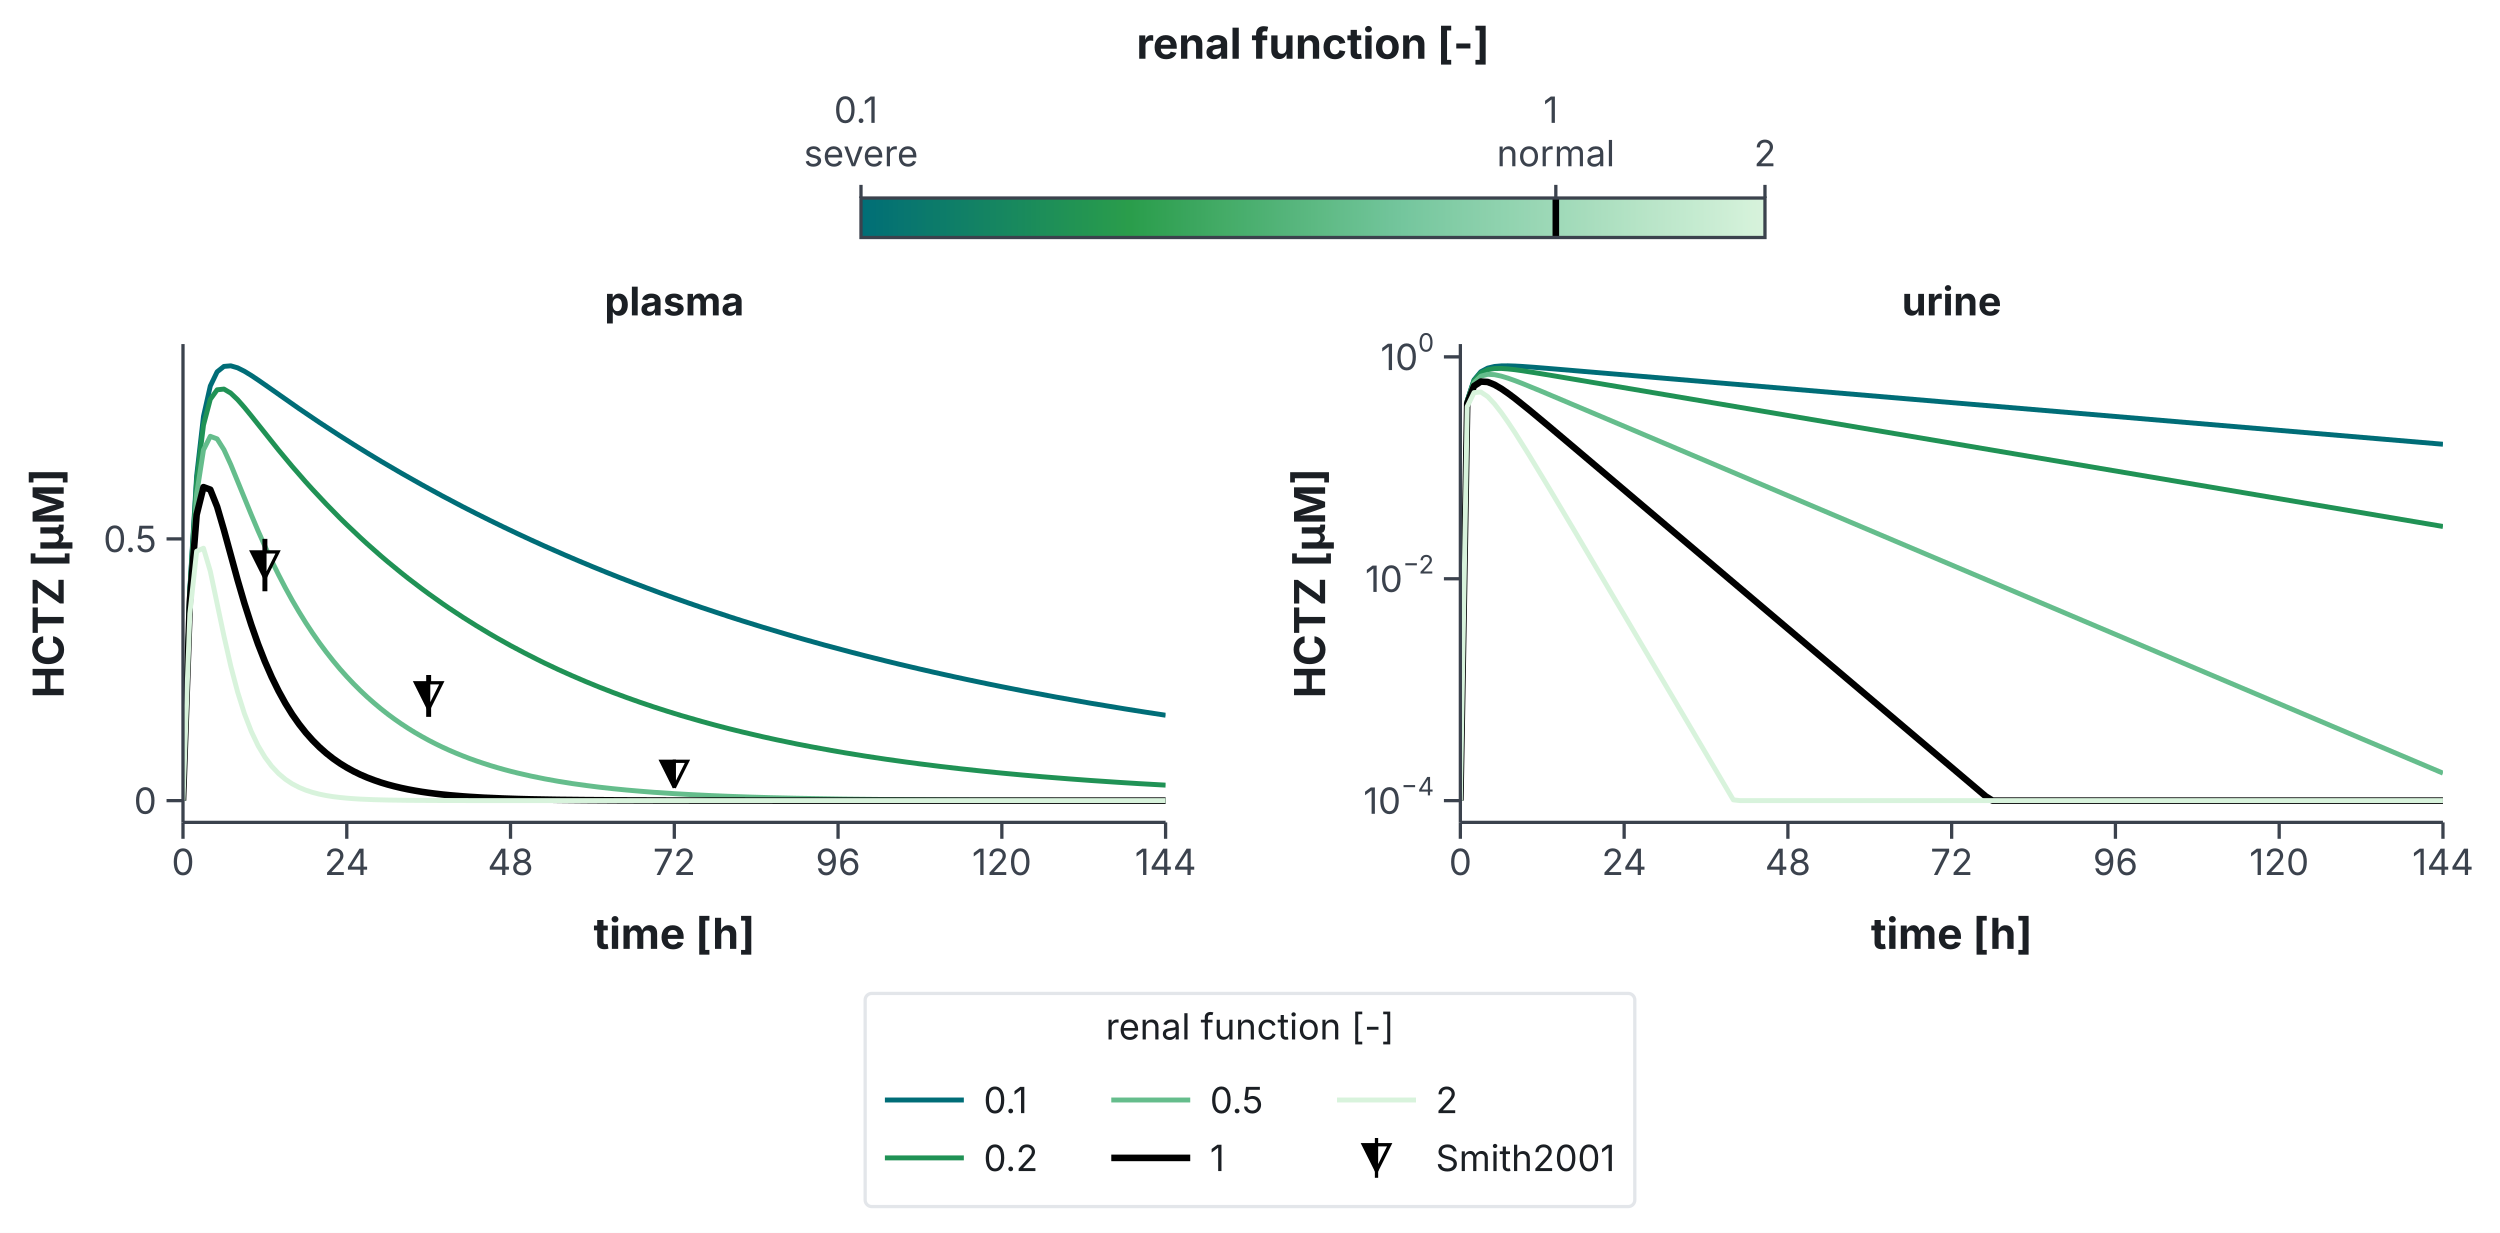
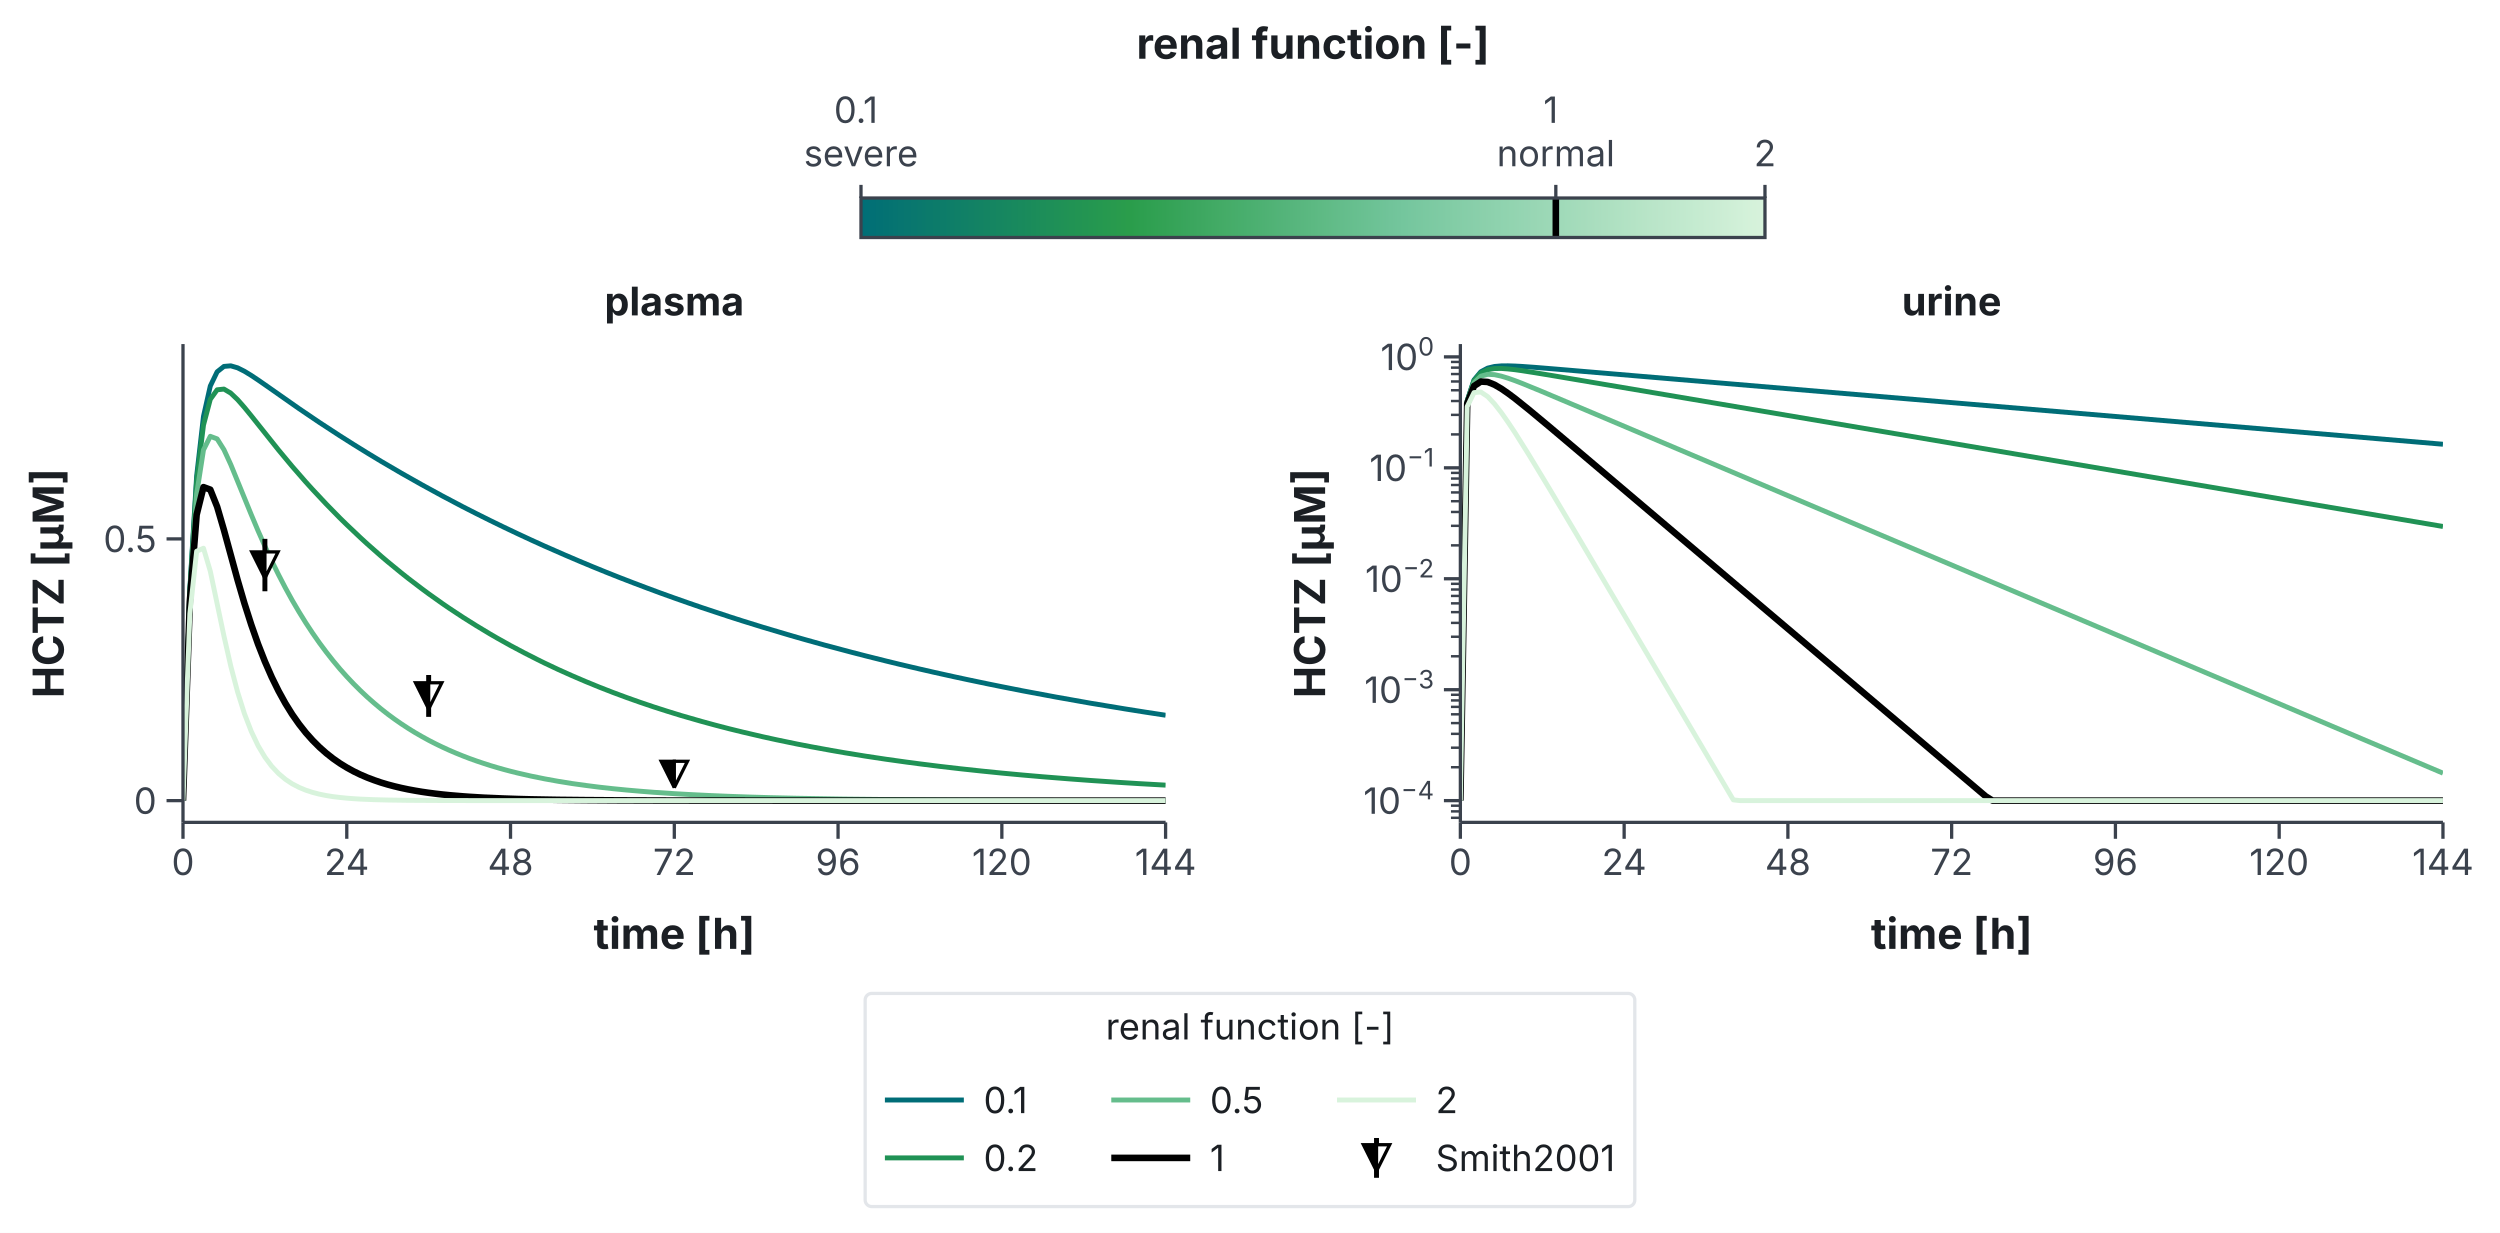
<svg xmlns="http://www.w3.org/2000/svg" width="760" height="374.8" viewBox="0 0 760 374.8" class="sbmlsim-figure" role="img" font-family="Inter, -apple-system, BlinkMacSystemFont, 'Segoe UI', Roboto, Helvetica, Arial, sans-serif">
  <defs>
-     <clipPath id="sbmlsim-db3943dfdb60-p0-clip-0">
+     <clipPath id="sbmlsim-2d6a28b14f7a-p0-clip-0">
      <rect x="47.63" y="96.6" width="298.71" height="145.4" />
    </clipPath>
-     <clipPath id="sbmlsim-db3943dfdb60-p1-clip-0">
+     <clipPath id="sbmlsim-2d6a28b14f7a-p1-clip-0">
      <rect x="52.48" y="96.6" width="298.71" height="145.4" />
    </clipPath>
-     <linearGradient id="sbmlsim-db3943dfdb60-p0-colorbar" x1="0" y1="0" x2="1" y2="0">
+     <linearGradient id="sbmlsim-2d6a28b14f7a-p0-colorbar" x1="0" y1="0" x2="1" y2="0">
      <stop offset="0" stop-color="#006d77" />
      <stop offset="0.016" stop-color="#027075" />
      <stop offset="0.031" stop-color="#047272" />
      <stop offset="0.047" stop-color="#077570" />
      <stop offset="0.062" stop-color="#09776e" />
      <stop offset="0.078" stop-color="#0b7a6b" />
      <stop offset="0.094" stop-color="#0d7c69" />
      <stop offset="0.109" stop-color="#0f7f67" />
      <stop offset="0.125" stop-color="#128165" />
      <stop offset="0.141" stop-color="#148462" />
      <stop offset="0.156" stop-color="#168660" />
      <stop offset="0.172" stop-color="#18895e" />
      <stop offset="0.188" stop-color="#1a8b5b" />
      <stop offset="0.203" stop-color="#1d8e59" />
      <stop offset="0.219" stop-color="#1f9057" />
      <stop offset="0.234" stop-color="#219354" />
      <stop offset="0.25" stop-color="#239552" />
      <stop offset="0.266" stop-color="#259850" />
      <stop offset="0.281" stop-color="#289a4e" />
      <stop offset="0.297" stop-color="#2a9d4b" />
      <stop offset="0.3" stop-color="#2a9d4b" />
      <stop offset="0.312" stop-color="#2d9f4f" />
      <stop offset="0.328" stop-color="#31a153" />
      <stop offset="0.344" stop-color="#35a357" />
      <stop offset="0.359" stop-color="#39a55c" />
      <stop offset="0.375" stop-color="#3da760" />
      <stop offset="0.391" stop-color="#41aa64" />
      <stop offset="0.406" stop-color="#45ac68" />
      <stop offset="0.422" stop-color="#48ae6d" />
      <stop offset="0.438" stop-color="#4cb071" />
      <stop offset="0.453" stop-color="#50b275" />
      <stop offset="0.469" stop-color="#54b47a" />
      <stop offset="0.484" stop-color="#58b67e" />
      <stop offset="0.5" stop-color="#5cb982" />
      <stop offset="0.516" stop-color="#60bb86" />
      <stop offset="0.531" stop-color="#64bd8b" />
      <stop offset="0.547" stop-color="#67bf8f" />
      <stop offset="0.562" stop-color="#6bc193" />
      <stop offset="0.578" stop-color="#6fc398" />
      <stop offset="0.594" stop-color="#73c59c" />
      <stop offset="0.6" stop-color="#74c69d" />
      <stop offset="0.609" stop-color="#77c79f" />
      <stop offset="0.625" stop-color="#7bc9a1" />
      <stop offset="0.641" stop-color="#7fcba4" />
      <stop offset="0.656" stop-color="#83cda6" />
      <stop offset="0.672" stop-color="#87cea9" />
      <stop offset="0.688" stop-color="#8bd0ab" />
      <stop offset="0.703" stop-color="#8ed2ae" />
      <stop offset="0.719" stop-color="#92d4b0" />
      <stop offset="0.734" stop-color="#96d5b3" />
      <stop offset="0.75" stop-color="#9ad7b5" />
      <stop offset="0.766" stop-color="#9ed9b8" />
      <stop offset="0.781" stop-color="#a2dbba" />
      <stop offset="0.797" stop-color="#a6dcbc" />
      <stop offset="0.812" stop-color="#aadebf" />
      <stop offset="0.828" stop-color="#aee0c1" />
      <stop offset="0.844" stop-color="#b2e2c4" />
      <stop offset="0.859" stop-color="#b6e4c6" />
      <stop offset="0.875" stop-color="#bae5c9" />
      <stop offset="0.891" stop-color="#bee7cb" />
      <stop offset="0.906" stop-color="#c1e9ce" />
      <stop offset="0.922" stop-color="#c5ebd0" />
      <stop offset="0.938" stop-color="#c9ecd3" />
      <stop offset="0.953" stop-color="#cdeed5" />
      <stop offset="0.969" stop-color="#d1f0d8" />
      <stop offset="0.984" stop-color="#d5f2da" />
      <stop offset="1" stop-color="#d8f3dc" />
    </linearGradient>
  </defs>
  <g class="charton-background">
    <rect x="0" y="0" width="760" height="374.8" fill="#ffffff" />
  </g>
  <svg class="sbmlsim-plot" data-plot="p0" x="8" y="8" width="356" height="284" overflow="visible">
    <g class="charton-title">
      <text x="196.99" y="83.4" font-size="12" fill="#1b1f24" text-anchor="middle" dominant-baseline="middle" font-weight="bold">plasma</text>
    </g>
-     <g class="charton-plot" clip-path="url(#sbmlsim-db3943dfdb60-p0-clip-0)">
+     <g class="charton-plot" clip-path="url(#sbmlsim-2d6a28b14f7a-p0-clip-0)">
      <g class="sbmlsim-element sbmlsim-curve" data-element="e0" data-legend="0.1">
        <g class="charton-mark charton-mark-path">
          <path d="M47.63 235.39L49.71 171.19L51.78 136.73L53.86 118.57L55.93 109.35L58.01 105.03L60.08 103.39L62.15 103.21L64.23 103.82L66.3 104.86L68.38 106.13L70.45 107.51L72.53 108.95L82.9 116.22L89.12 120.43L95.34 124.49L99.49 127.12L103.64 129.69L107.79 132.2L114.01 135.84L120.24 139.36L126.46 142.76L132.68 146.04L136.83 148.15L140.98 150.22L145.13 152.24L149.28 154.21L153.43 156.14L157.57 158.02L163.8 160.75L167.95 162.52L172.09 164.25L176.24 165.94L180.39 167.59L184.54 169.19L188.69 170.76L192.84 172.3L196.99 173.79L201.14 175.25L205.28 176.68L213.58 179.43L217.73 180.76L223.95 182.69L232.25 185.16L236.4 186.35L242.62 188.09L250.92 190.3L255.07 191.37L261.29 192.93L265.44 193.94L271.66 195.4L275.81 196.35L282.04 197.73L286.18 198.62L292.41 199.92L296.56 200.76L302.78 201.99L313.15 203.93L323.52 205.77L333.89 207.49L340.12 208.48L346.34 209.43" fill="none" stroke="#006d77" stroke-width="1.5" stroke-linejoin="round" />
        </g>
      </g>
      <g class="sbmlsim-element sbmlsim-curve" data-element="e2" data-legend="0.2">
        <g class="charton-mark charton-mark-path">
          <path d="M47.63 235.39L49.71 171.61L51.78 138.13L53.86 121.22L55.93 113.39L58.01 110.5L60.08 110.28L62.15 111.51L64.23 113.49L66.3 115.85L68.38 118.4L76.68 128.81L80.82 133.78L84.97 138.54L87.05 140.83L91.2 145.26L95.34 149.49L97.42 151.52L101.57 155.45L103.64 157.35L107.79 161.01L109.86 162.77L114.01 166.17L116.09 167.82L120.24 170.98L122.31 172.51L126.46 175.46L128.53 176.88L132.68 179.62L136.83 182.23L140.98 184.73L143.05 185.93L147.2 188.25L151.35 190.45L155.5 192.56L157.57 193.58L161.72 195.54L165.87 197.4L170.02 199.18L174.17 200.88L178.32 202.5L182.47 204.04L186.62 205.51L190.76 206.91L194.91 208.24L199.06 209.52L205.28 211.31L209.43 212.44L213.58 213.52L217.73 214.54L223.95 215.99L228.1 216.9L234.33 218.19L238.47 218.99L244.7 220.13L248.85 220.85L255.07 221.86L261.29 222.8L267.51 223.67L271.66 224.22L277.89 225L284.11 225.72L290.33 226.39L296.56 227.02L302.78 227.6L309 228.14L317.3 228.8L323.52 229.26L331.82 229.82L338.04 230.21L346.34 230.68" fill="none" stroke="#209255" stroke-width="1.5" stroke-linejoin="round" />
        </g>
      </g>
      <g class="sbmlsim-element sbmlsim-curve" data-element="e4" data-legend="0.5">
        <g class="charton-mark charton-mark-path">
          <path d="M47.63 235.39L49.71 172.86L51.78 142.18L53.86 128.77L55.93 124.64L58.01 125.42L60.08 128.71L62.15 133.22L68.38 148.45L70.45 153.36L72.53 158.05L74.6 162.51L76.68 166.72L78.75 170.71L80.82 174.47L82.9 178.01L84.97 181.35L87.05 184.5L89.12 187.46L91.2 190.25L93.27 192.88L95.34 195.36L97.42 197.69L99.49 199.88L101.57 201.95L103.64 203.9L105.72 205.73L107.79 207.46L109.86 209.09L111.94 210.62L114.01 212.06L116.09 213.42L118.16 214.7L120.24 215.9L122.31 217.04L124.39 218.11L126.46 219.11L128.53 220.06L130.61 220.95L132.68 221.79L134.76 222.59L136.83 223.33L138.91 224.03L140.98 224.7L143.05 225.32L145.13 225.91L147.2 226.46L149.28 226.98L153.43 227.93L157.57 228.77L161.72 229.52L165.87 230.19L170.02 230.77L174.17 231.3L178.32 231.76L182.47 232.17L186.62 232.53L190.76 232.86L196.99 233.27L201.14 233.51L207.36 233.82L213.58 234.08L219.8 234.3L226.03 234.48L234.33 234.67L248.85 234.92L265.44 235.1L286.18 235.23L311.08 235.31L346.34 235.36" fill="none" stroke="#65bd8c" stroke-width="1.5" stroke-linejoin="round" />
        </g>
      </g>
      <g class="sbmlsim-element sbmlsim-curve" data-element="e6" data-legend="1">
        <g class="charton-mark charton-mark-path">
          <path d="M47.63 235.39L49.71 174.86L51.78 148.48L53.86 140.08L55.93 140.85L58.01 146.05L60.08 153.14L64.23 168.31L66.3 175.4L68.38 181.91L70.45 187.81L72.53 193.11L74.6 197.84L76.68 202.06L78.75 205.82L80.82 209.16L82.9 212.12L84.97 214.75L87.05 217.08L89.12 219.15L91.2 220.99L93.27 222.62L95.34 224.06L97.42 225.34L99.49 226.48L101.57 227.49L103.64 228.38L105.72 229.17L107.79 229.88L109.86 230.5L111.94 231.05L114.01 231.54L116.09 231.98L118.16 232.36L120.24 232.71L122.31 233.01L124.39 233.28L126.46 233.52L128.53 233.73L132.68 234.08L134.76 234.23L138.91 234.48L145.13 234.75L149.28 234.89L153.43 235L161.72 235.15L170.02 235.24L180.39 235.31L194.91 235.36L232.25 235.39L346.34 235.39" fill="none" stroke="#000000" stroke-width="2" stroke-linejoin="round" />
        </g>
      </g>
      <g class="sbmlsim-element sbmlsim-curve" data-element="e8" data-legend="2">
        <g class="charton-mark charton-mark-path">
          <path d="M47.63 235.39L49.71 178.62L51.78 159.58L53.86 158.66L55.93 165.65L60.08 185.36L62.15 194.48L64.23 202.36L66.3 208.94L68.38 214.33L70.45 218.68L72.53 222.17L74.6 224.95L76.68 227.15L78.75 228.9L80.82 230.28L82.9 231.36L84.97 232.22L87.05 232.9L89.12 233.43L91.2 233.85L93.27 234.18L95.34 234.43L97.42 234.64L99.49 234.8L101.57 234.93L105.72 235.1L109.86 235.21L116.09 235.3L126.46 235.36L145.13 235.39L346.34 235.39" fill="none" stroke="#d8f3dc" stroke-width="1.5" stroke-linejoin="round" />
        </g>
      </g>
      <g class="sbmlsim-element sbmlsim-curve" data-element="e10" data-legend="data">
        <g class="charton-mark charton-mark-path">
          <path d="M72.53 171.74L72.53 155.82M122.31 209.93L122.31 197.2M196.99 230.62L196.99 224.25" fill="none" stroke="#000000" stroke-width="1.5" stroke-linejoin="round" />
        </g>
        <g class="charton-mark charton-mark-point">
          <path d="M72.53 167.78L72.53 167.78L72.53 159.78L68.53 159.78Z" fill="#000000" stroke="#000000" stroke-width="1" />
          <path d="M72.53 167.78L76.53 159.78L72.53 159.78L72.53 167.78Z" fill="#ffffff" stroke="#000000" stroke-width="1" />
          <path d="M122.31 207.56L122.31 207.56L122.31 199.56L118.31 199.56Z" fill="#000000" stroke="#000000" stroke-width="1" />
          <path d="M122.31 207.56L126.31 199.56L122.31 199.56L122.31 207.56Z" fill="#ffffff" stroke="#000000" stroke-width="1" />
          <path d="M196.99 231.43L196.99 231.43L196.99 223.43L192.99 223.43Z" fill="#000000" stroke="#000000" stroke-width="1" />
          <path d="M196.99 231.43L200.99 223.43L196.99 223.43L196.99 231.43Z" fill="#ffffff" stroke="#000000" stroke-width="1" />
        </g>
      </g>
    </g>
    <g class="charton-axis charton-axis-x" data-axis="x">
      <g class="charton-axis-line">
        <path d="M47.63 242L346.34 242" fill="none" stroke="#3b424d" stroke-width="1" stroke-linejoin="round" />
      </g>
      <g class="charton-tick">
        <path d="M47.63 242L47.63 247" fill="none" stroke="#3b424d" stroke-width="1" stroke-linejoin="round" />
        <path d="M97.42 242L97.42 247" fill="none" stroke="#3b424d" stroke-width="1" stroke-linejoin="round" />
        <path d="M147.2 242L147.2 247" fill="none" stroke="#3b424d" stroke-width="1" stroke-linejoin="round" />
        <path d="M196.99 242L196.99 247" fill="none" stroke="#3b424d" stroke-width="1" stroke-linejoin="round" />
        <path d="M246.77 242L246.77 247" fill="none" stroke="#3b424d" stroke-width="1" stroke-linejoin="round" />
        <path d="M296.56 242L296.56 247" fill="none" stroke="#3b424d" stroke-width="1" stroke-linejoin="round" />
        <path d="M346.34 242L346.34 247" fill="none" stroke="#3b424d" stroke-width="1" stroke-linejoin="round" />
      </g>
      <g class="charton-tick-label">
        <text x="47.63" y="250" font-size="11" fill="#3b424d" text-anchor="middle" dominant-baseline="hanging">0</text>
        <text x="97.42" y="250" font-size="11" fill="#3b424d" text-anchor="middle" dominant-baseline="hanging">24</text>
        <text x="147.2" y="250" font-size="11" fill="#3b424d" text-anchor="middle" dominant-baseline="hanging">48</text>
        <text x="196.99" y="250" font-size="11" fill="#3b424d" text-anchor="middle" dominant-baseline="hanging">72</text>
        <text x="246.77" y="250" font-size="11" fill="#3b424d" text-anchor="middle" dominant-baseline="hanging">96</text>
        <text x="296.56" y="250" font-size="11" fill="#3b424d" text-anchor="middle" dominant-baseline="hanging">120</text>
        <text x="346.34" y="250" font-size="11" fill="#3b424d" text-anchor="middle" dominant-baseline="hanging">144</text>
      </g>
      <g class="charton-axis-title">
        <text x="196.99" y="271" font-size="13" font-weight="bold" fill="#1b1f24" text-anchor="middle" dominant-baseline="hanging">time [h]</text>
      </g>
    </g>
    <g class="charton-axis charton-axis-y" data-axis="y">
      <g class="charton-axis-line">
        <path d="M47.63 96.6L47.63 242" fill="none" stroke="#3b424d" stroke-width="1" stroke-linejoin="round" />
      </g>
      <g class="charton-tick">
        <path d="M47.63 235.39L42.63 235.39" fill="none" stroke="#3b424d" stroke-width="1" stroke-linejoin="round" />
        <path d="M47.63 155.82L42.63 155.82" fill="none" stroke="#3b424d" stroke-width="1" stroke-linejoin="round" />
      </g>
      <g class="charton-tick-label">
        <text x="39.63" y="235.39" font-size="11" fill="#3b424d" text-anchor="end" dominant-baseline="central">0</text>
        <text x="39.63" y="155.82" font-size="11" fill="#3b424d" text-anchor="end" dominant-baseline="central">0.5</text>
      </g>
      <g class="charton-axis-title">
        <text x="6.5" y="169.3" font-size="13" font-weight="bold" fill="#1b1f24" text-anchor="middle" dominant-baseline="middle" transform="rotate(-90 6.5 169.3)">HCTZ [μM]</text>
      </g>
    </g>
  </svg>
  <svg class="sbmlsim-plot" data-plot="p1" x="391.47" y="8" width="361" height="284" overflow="visible">
    <g class="charton-title">
      <text x="201.83" y="83.4" font-size="12" fill="#1b1f24" text-anchor="middle" dominant-baseline="middle" font-weight="bold">urine</text>
    </g>
-     <g class="charton-plot" clip-path="url(#sbmlsim-db3943dfdb60-p1-clip-0)">
+     <g class="charton-plot" clip-path="url(#sbmlsim-2d6a28b14f7a-p1-clip-0)">
      <g class="sbmlsim-element sbmlsim-curve" data-element="e1" data-legend="0.1">
        <g class="charton-mark charton-mark-path">
          <path d="M52.48 235.39L54.56 113.79L56.63 107.49L58.7 105.02L60.78 103.91L62.85 103.41L64.93 103.23L67 103.21L69.08 103.28L71.15 103.39L75.3 103.69L81.52 104.2L351.19 127.05" fill="none" stroke="#006d77" stroke-width="1.5" stroke-linejoin="round" />
        </g>
      </g>
      <g class="sbmlsim-element sbmlsim-curve" data-element="e3" data-legend="0.2">
        <g class="charton-mark charton-mark-path">
          <path d="M52.48 235.39L54.56 113.88L56.63 107.7L58.7 105.36L60.78 104.38L62.85 104.04L64.93 104.01L67 104.16L69.08 104.39L71.15 104.68L75.3 105.33L81.52 106.36L351.19 152.05" fill="none" stroke="#209255" stroke-width="1.5" stroke-linejoin="round" />
        </g>
      </g>
      <g class="sbmlsim-element sbmlsim-curve" data-element="e5" data-legend="0.5">
        <g class="charton-mark charton-mark-path">
          <path d="M52.48 235.39L54.56 114.17L56.63 108.33L58.7 106.36L60.78 105.8L62.85 105.9L64.93 106.35L67 106.98L69.08 107.72L71.15 108.51L77.37 111.06L93.97 118.07L351.19 227.04" fill="none" stroke="#65bd8c" stroke-width="1.5" stroke-linejoin="round" />
        </g>
      </g>
      <g class="sbmlsim-element sbmlsim-curve" data-element="e7" data-legend="1">
        <g class="charton-mark charton-mark-path">
          <path d="M52.48 235.39L54.56 114.65L56.63 109.35L58.7 108L60.78 108.12L62.85 108.95L64.93 110.16L67 111.59L69.08 113.14L73.22 116.46L79.45 121.64L87.75 128.65L212.21 234.1L214.28 235.39L351.19 235.39" fill="none" stroke="#000000" stroke-width="2" stroke-linejoin="round" />
        </g>
      </g>
      <g class="sbmlsim-element sbmlsim-curve" data-element="e9" data-legend="2">
        <g class="charton-mark charton-mark-path">
          <path d="M52.48 235.39L54.56 115.59L56.63 111.35L58.7 111.17L60.78 112.57L62.85 114.77L64.93 117.44L67 120.39L69.08 123.52L73.22 130.11L79.45 140.39L87.75 154.34L135.46 235.16L137.53 235.39L351.19 235.39" fill="none" stroke="#d8f3dc" stroke-width="1.5" stroke-linejoin="round" />
        </g>
      </g>
    </g>
    <g class="charton-axis charton-axis-x" data-axis="x">
      <g class="charton-axis-line">
        <path d="M52.48 242L351.19 242" fill="none" stroke="#3b424d" stroke-width="1" stroke-linejoin="round" />
      </g>
      <g class="charton-tick">
        <path d="M52.48 242L52.48 247" fill="none" stroke="#3b424d" stroke-width="1" stroke-linejoin="round" />
        <path d="M102.27 242L102.27 247" fill="none" stroke="#3b424d" stroke-width="1" stroke-linejoin="round" />
        <path d="M152.05 242L152.05 247" fill="none" stroke="#3b424d" stroke-width="1" stroke-linejoin="round" />
        <path d="M201.83 242L201.83 247" fill="none" stroke="#3b424d" stroke-width="1" stroke-linejoin="round" />
        <path d="M251.62 242L251.62 247" fill="none" stroke="#3b424d" stroke-width="1" stroke-linejoin="round" />
        <path d="M301.4 242L301.4 247" fill="none" stroke="#3b424d" stroke-width="1" stroke-linejoin="round" />
        <path d="M351.19 242L351.19 247" fill="none" stroke="#3b424d" stroke-width="1" stroke-linejoin="round" />
      </g>
      <g class="charton-tick-label">
        <text x="52.48" y="250" font-size="11" fill="#3b424d" text-anchor="middle" dominant-baseline="hanging">0</text>
        <text x="102.27" y="250" font-size="11" fill="#3b424d" text-anchor="middle" dominant-baseline="hanging">24</text>
        <text x="152.05" y="250" font-size="11" fill="#3b424d" text-anchor="middle" dominant-baseline="hanging">48</text>
        <text x="201.83" y="250" font-size="11" fill="#3b424d" text-anchor="middle" dominant-baseline="hanging">72</text>
        <text x="251.62" y="250" font-size="11" fill="#3b424d" text-anchor="middle" dominant-baseline="hanging">96</text>
        <text x="301.4" y="250" font-size="11" fill="#3b424d" text-anchor="middle" dominant-baseline="hanging">120</text>
        <text x="351.19" y="250" font-size="11" fill="#3b424d" text-anchor="middle" dominant-baseline="hanging">144</text>
      </g>
      <g class="charton-axis-title">
        <text x="201.83" y="271" font-size="13" font-weight="bold" fill="#1b1f24" text-anchor="middle" dominant-baseline="hanging">time [h]</text>
      </g>
    </g>
    <g class="charton-axis charton-axis-y" data-axis="y">
      <g class="charton-axis-line">
        <path d="M52.48 96.6L52.48 242" fill="none" stroke="#3b424d" stroke-width="1" stroke-linejoin="round" />
      </g>
-       <g class="charton-tick">
-         <path d="M52.48 235.39L47.48 235.39" fill="none" stroke="#3b424d" stroke-width="1" stroke-linejoin="round" />
-         <path d="M52.48 167.94L47.48 167.94" fill="none" stroke="#3b424d" stroke-width="1" stroke-linejoin="round" />
-         <path d="M52.48 100.49L47.48 100.49" fill="none" stroke="#3b424d" stroke-width="1" stroke-linejoin="round" />
-       </g>
      <g class="charton-tick-label">
-         <text x="44.48" y="235.39" font-size="11" fill="#3b424d" text-anchor="end" dominant-baseline="central">10<tspan dy="-4.4" font-size="7.7">−4</tspan>
-         </text>
-         <text x="44.48" y="167.94" font-size="11" fill="#3b424d" text-anchor="end" dominant-baseline="central">10<tspan dy="-4.4" font-size="7.7">−2</tspan>
-         </text>
-         <text x="44.48" y="100.49" font-size="11" fill="#3b424d" text-anchor="end" dominant-baseline="central">10<tspan dy="-4.4" font-size="7.7">0</tspan>
-         </text>
+         <text x="44.48" y="235.39" font-size="11" fill="#3b424d" text-anchor="end" dominant-baseline="central">10<tspan dy="-3.2" font-size="7.7">−4</tspan>
+         </text>
+         <text x="44.48" y="201.67" font-size="11" fill="#3b424d" text-anchor="end" dominant-baseline="central">10<tspan dy="-3.2" font-size="7.7">−3</tspan>
+         </text>
+         <text x="44.48" y="167.94" font-size="11" fill="#3b424d" text-anchor="end" dominant-baseline="central">10<tspan dy="-3.2" font-size="7.7">−2</tspan>
+         </text>
+         <text x="44.48" y="134.22" font-size="11" fill="#3b424d" text-anchor="end" dominant-baseline="central">10<tspan dy="-3.2" font-size="7.7">−1</tspan>
+         </text>
+         <text x="44.48" y="100.49" font-size="11" fill="#3b424d" text-anchor="end" dominant-baseline="central">10<tspan dy="-3.2" font-size="7.7">0</tspan>
+         </text>
+       </g>
+       <g class="charton-tick sbmlsim-ticks" stroke="#3b424d">
+         <path d="M52.48 235.39H47.48M52.48 201.67H47.48M52.48 167.94H47.48M52.48 134.22H47.48M52.48 100.49H47.48" stroke-width="1" />
+         <path d="M52.48 240.61H49.62M52.48 238.66H49.62M52.48 236.93H49.62M52.48 225.24H49.62M52.48 219.3H49.62M52.48 215.09H49.62M52.48 211.82H49.62M52.48 209.15H49.62M52.48 206.89H49.62M52.48 204.93H49.62M52.48 203.21H49.62M52.48 191.51H49.62M52.48 185.57H49.62M52.48 181.36H49.62M52.48 178.09H49.62M52.48 175.42H49.62M52.48 173.16H49.62M52.48 171.21H49.62M52.48 169.48H49.62M52.48 157.79H49.62M52.48 151.85H49.62M52.48 147.64H49.62M52.48 144.37H49.62M52.48 141.7H49.62M52.48 139.44H49.62M52.48 137.48H49.62M52.48 135.76H49.62M52.48 124.06H49.62M52.48 118.12H49.62M52.48 113.91H49.62M52.48 110.64H49.62M52.48 107.97H49.62M52.48 105.71H49.62M52.48 103.76H49.62M52.48 102.03H49.62" stroke-width="0.75" />
      </g>
      <g class="charton-axis-title">
        <text x="6.5" y="169.3" font-size="13" font-weight="bold" fill="#1b1f24" text-anchor="middle" dominant-baseline="middle" transform="rotate(-90 6.5 169.3)">HCTZ [μM]</text>
      </g>
    </g>
  </svg>
  <g class="sbmlsim-colorbar sbmlsim-colorbar-top">
-     <rect x="261.74" y="60.2" width="274.81" height="12" fill="url(#sbmlsim-db3943dfdb60-p0-colorbar)" />
+     <rect x="261.74" y="60.2" width="274.81" height="12" fill="url(#sbmlsim-2d6a28b14f7a-p0-colorbar)" />
    <g class="sbmlsim-colorbar-marks">
      <line x1="472.97" y1="60.2" x2="472.97" y2="72.2" stroke="#000000" stroke-width="2" />
    </g>
    <rect x="261.74" y="60.2" width="274.81" height="12" fill="none" stroke="#3b424d" stroke-width="1" />
    <g class="sbmlsim-colorbar-ticks" stroke="#3b424d" stroke-width="1">
      <line x1="261.74" y1="60.2" x2="261.74" y2="56.2" />
      <line x1="472.97" y1="60.2" x2="472.97" y2="56.2" />
      <line x1="536.55" y1="60.2" x2="536.55" y2="56.2" />
    </g>
    <g class="sbmlsim-colorbar-tick-labels" fill="#3b424d" font-size="11">
      <text x="261.74" y="53.2" text-anchor="middle" dominant-baseline="text-after-edge">
        <tspan x="261.74" y="40">0.1</tspan>
        <tspan x="261.74" y="53.2">severe</tspan>
      </text>
      <text x="472.97" y="53.2" text-anchor="middle" dominant-baseline="text-after-edge">
        <tspan x="472.97" y="40">1</tspan>
        <tspan x="472.97" y="53.2">normal</tspan>
      </text>
      <text x="536.55" y="53.2" text-anchor="middle" dominant-baseline="text-after-edge">2</text>
    </g>
    <g class="sbmlsim-colorbar-label">
      <text x="399.15" y="21" font-size="13" font-weight="bold" fill="#1b1f24" text-anchor="middle" dominant-baseline="text-after-edge">renal function [-]</text>
    </g>
  </g>
  <g class="sbmlsim-legend" data-figure="legend">
    <rect class="sbmlsim-legend-frame" x="263.01" y="302" width="233.97" height="64.8" rx="2" fill="#ffffff" fill-opacity="0.85" stroke="#e3e6ea" stroke-width="1" />
    <text class="sbmlsim-legend-title" x="380" y="308" font-size="11" fill="#1b1f24" text-anchor="middle" dominant-baseline="hanging">renal function [-]</text>
    <g class="sbmlsim-legend-entry" data-legend="0.1">
      <g class="sbmlsim-legend-swatch" transform="translate(269.01 334.4)">
        <path d="M0 0L24 0" fill="none" stroke="#006d77" stroke-width="1.5" />
      </g>
      <text class="sbmlsim-legend-label" x="299.01" y="334.4" font-size="11" fill="#1b1f24" dominant-baseline="central">0.1</text>
    </g>
    <g class="sbmlsim-legend-entry" data-legend="0.2">
      <g class="sbmlsim-legend-swatch" transform="translate(269.01 352)">
        <path d="M0 0L24 0" fill="none" stroke="#209255" stroke-width="1.5" />
      </g>
      <text class="sbmlsim-legend-label" x="299.01" y="352" font-size="11" fill="#1b1f24" dominant-baseline="central">0.2</text>
    </g>
    <g class="sbmlsim-legend-entry" data-legend="0.5">
      <g class="sbmlsim-legend-swatch" transform="translate(337.83 334.4)">
        <path d="M0 0L24 0" fill="none" stroke="#65bd8c" stroke-width="1.5" />
      </g>
      <text class="sbmlsim-legend-label" x="367.83" y="334.4" font-size="11" fill="#1b1f24" dominant-baseline="central">0.5</text>
    </g>
    <g class="sbmlsim-legend-entry" data-legend="1">
      <g class="sbmlsim-legend-swatch" transform="translate(337.83 352)">
        <path d="M0 0L24 0" fill="none" stroke="#000000" stroke-width="2" />
      </g>
      <text class="sbmlsim-legend-label" x="367.83" y="352" font-size="11" fill="#1b1f24" dominant-baseline="central">1</text>
    </g>
    <g class="sbmlsim-legend-entry" data-legend="2">
      <g class="sbmlsim-legend-swatch" transform="translate(406.46 334.4)">
        <path d="M0 0L24 0" fill="none" stroke="#d8f3dc" stroke-width="1.5" />
      </g>
      <text class="sbmlsim-legend-label" x="436.46" y="334.4" font-size="11" fill="#1b1f24" dominant-baseline="central">2</text>
    </g>
    <g class="sbmlsim-legend-entry" data-legend="data">
      <g class="sbmlsim-legend-swatch" transform="translate(406.46 352)">
-         <path d="M12 -6.05L12 6.05" fill="none" stroke="#000000" stroke-width="1" />
+         <path d="M12 -6.05L12 6.05" fill="none" stroke="#000000" stroke-width="1.5" />
        <path d="M12 4L12 4L12 -4L8 -4Z" fill="#000000" stroke="#000000" stroke-width="1" />
        <path d="M12 4L16 -4L12 -4L12 4Z" fill="#ffffff" stroke="#000000" stroke-width="1" />
      </g>
      <text class="sbmlsim-legend-label" x="436.46" y="352" font-size="11" fill="#1b1f24" dominant-baseline="central">Smith2001</text>
    </g>
  </g>
</svg>
